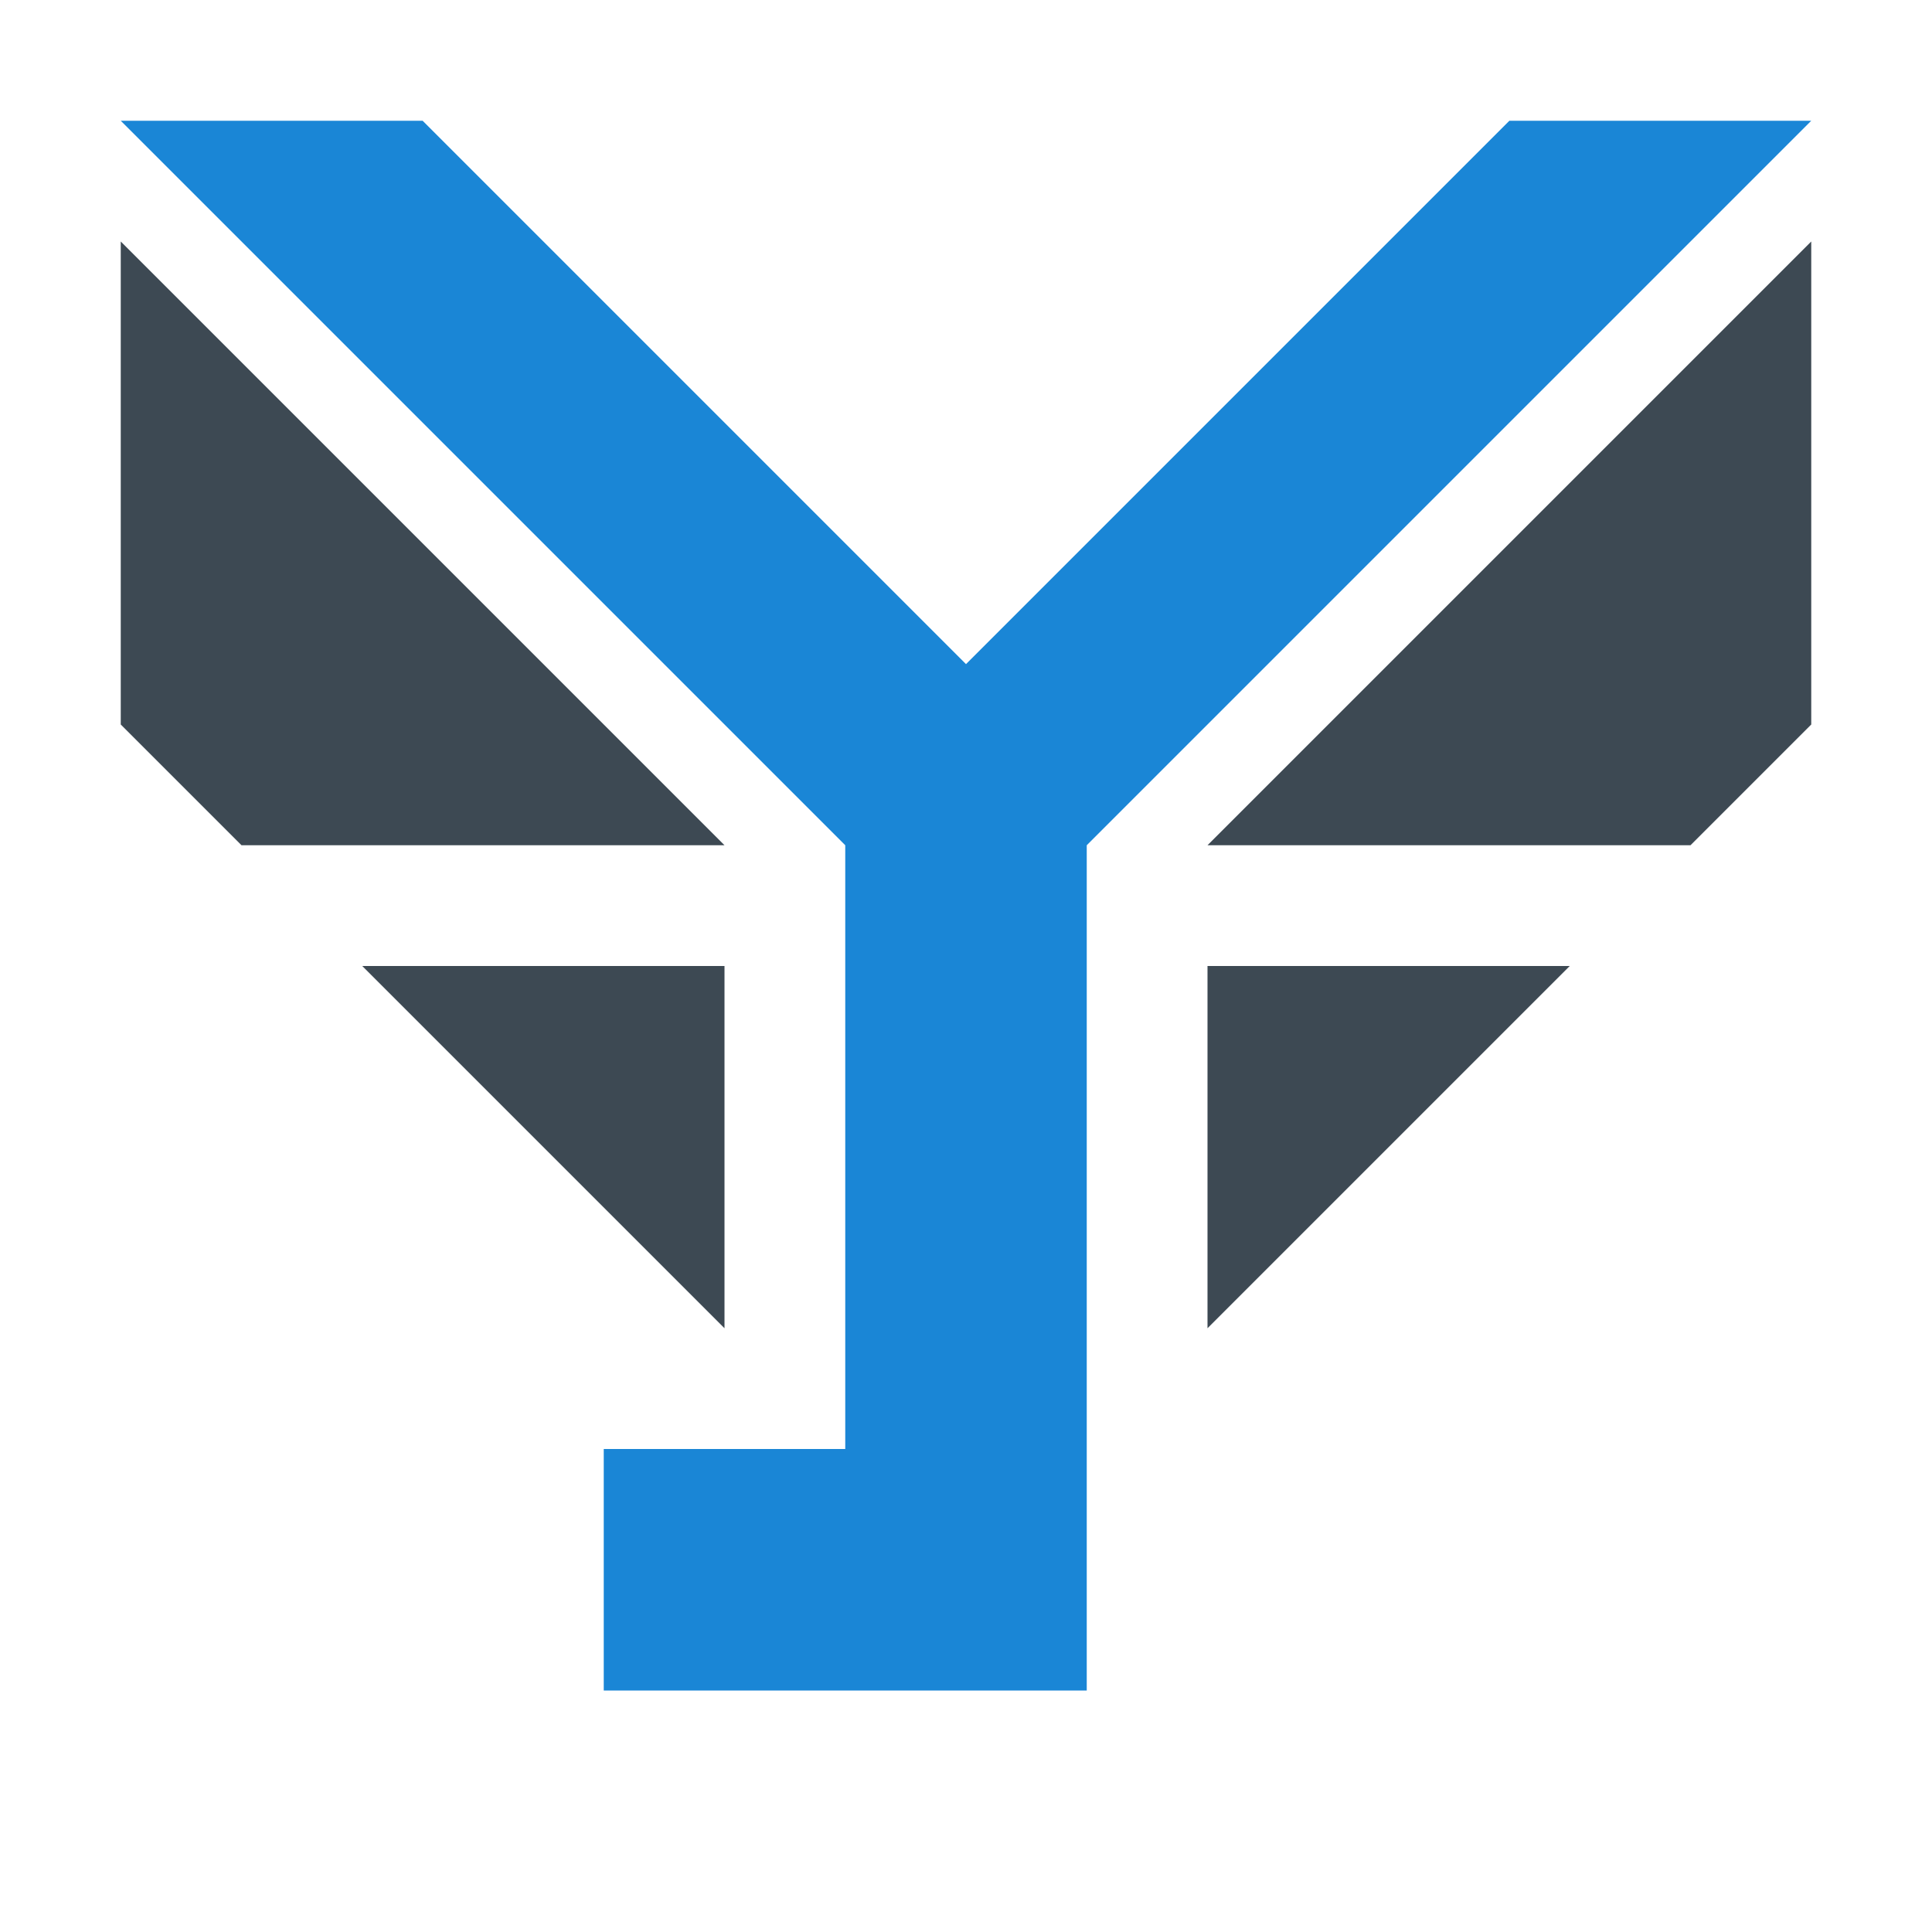
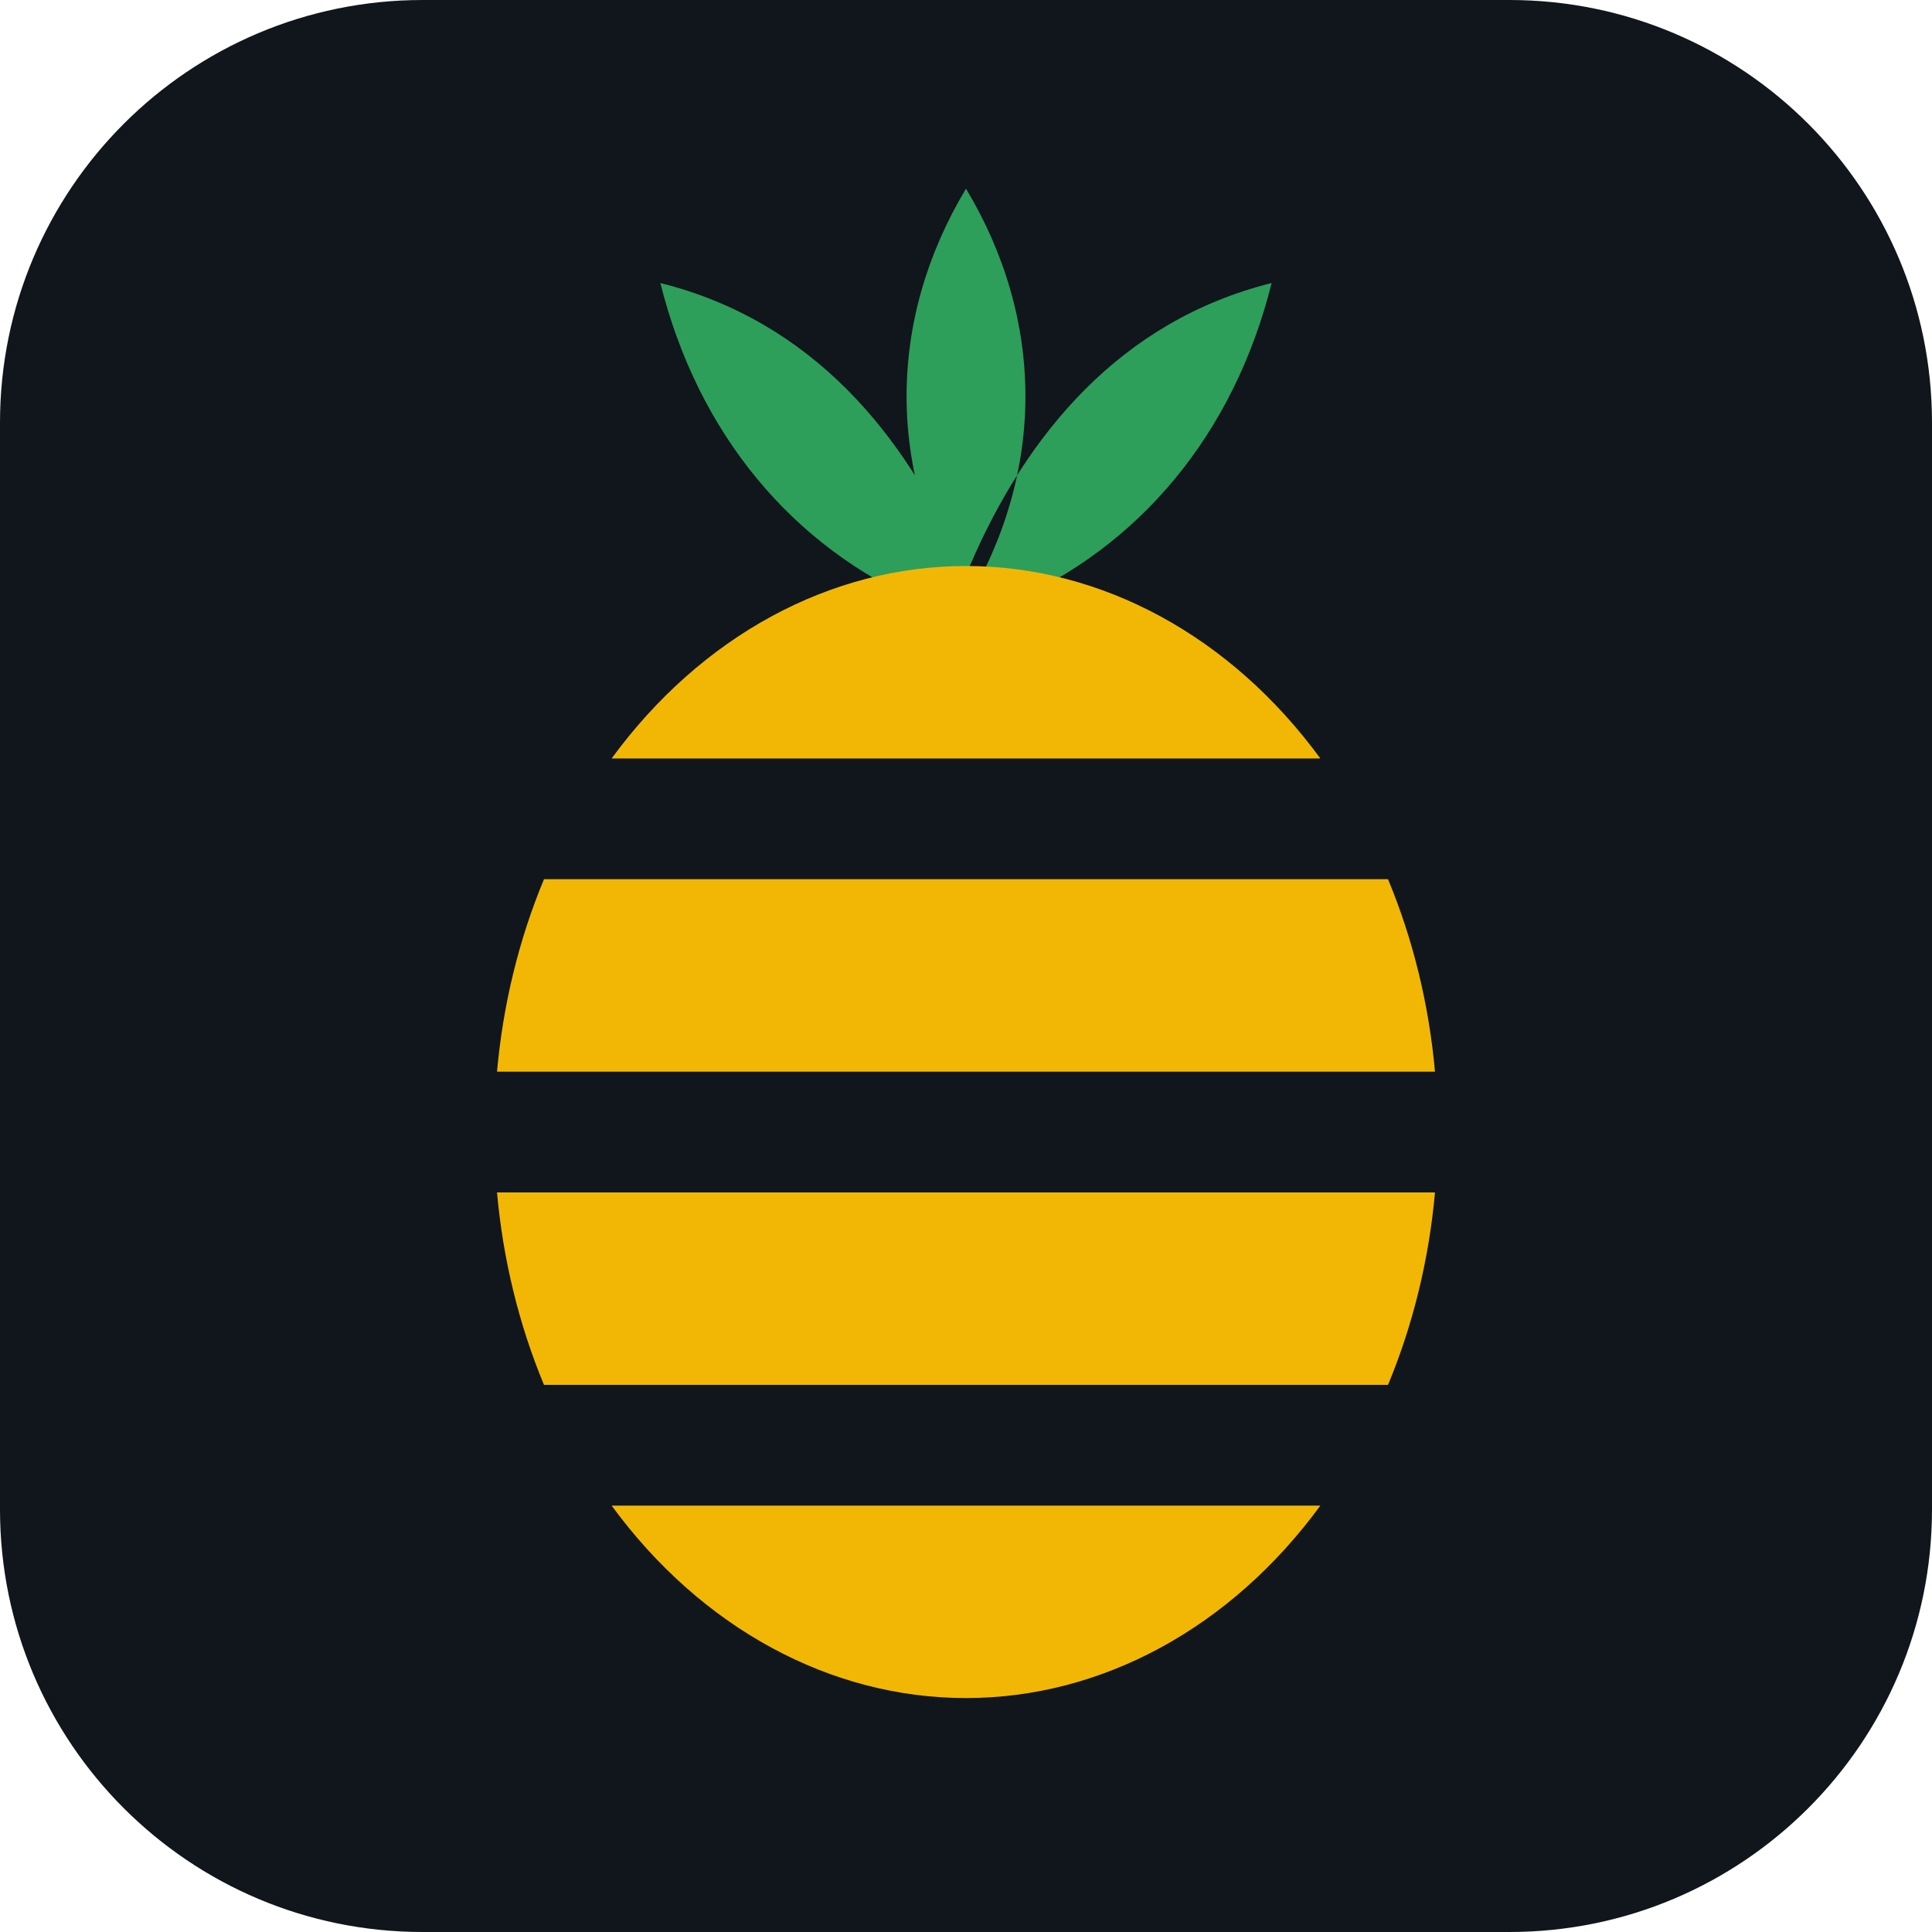
<svg xmlns="http://www.w3.org/2000/svg" viewBox="0 0 16 16" width="16" height="16">
-   <path fill="#3d4953" d="M1 2L6 7H2L1 6Z M3 8H6V11Z M15 2L10 7H14L15 6Z M13 8H10V11Z" />
-   <path fill="#1a86d6" d="M1 1H3.5L8 5.5L12.5 1H15L9 7V14H5V12H7V7Z" />
+   <g transform="scale(0.015625)">
+     <rect x="0" y="0" width="1024" height="1024" rx="224" fill="#10161B" />
+     <path fill="#2E9E5B" d="M490 320C420 290 370 230 350 150C430 170 480 230 510 300Z M534 320C604 290 654 230 674 150C594 170 544 230 514 300Z M512 320C470 250 470 170 512 100C554 170 554 250 512 320Z" />
+     <path fill="#F2B705" d="M699.82 402L324.18 402A250 300 0 0 1 699.82 402Z M288.32 466H735.68A250 300 0 0 1 760.57 568H263.43A250 300 0 0 1 288.32 466Z M263.43 632H760.57A250 300 0 0 1 735.68 734H288.32A250 300 0 0 1 263.43 632Z M324.18 798H699.82A250 300 0 0 1 324.18 798Z" />
+   </g>
</svg>
